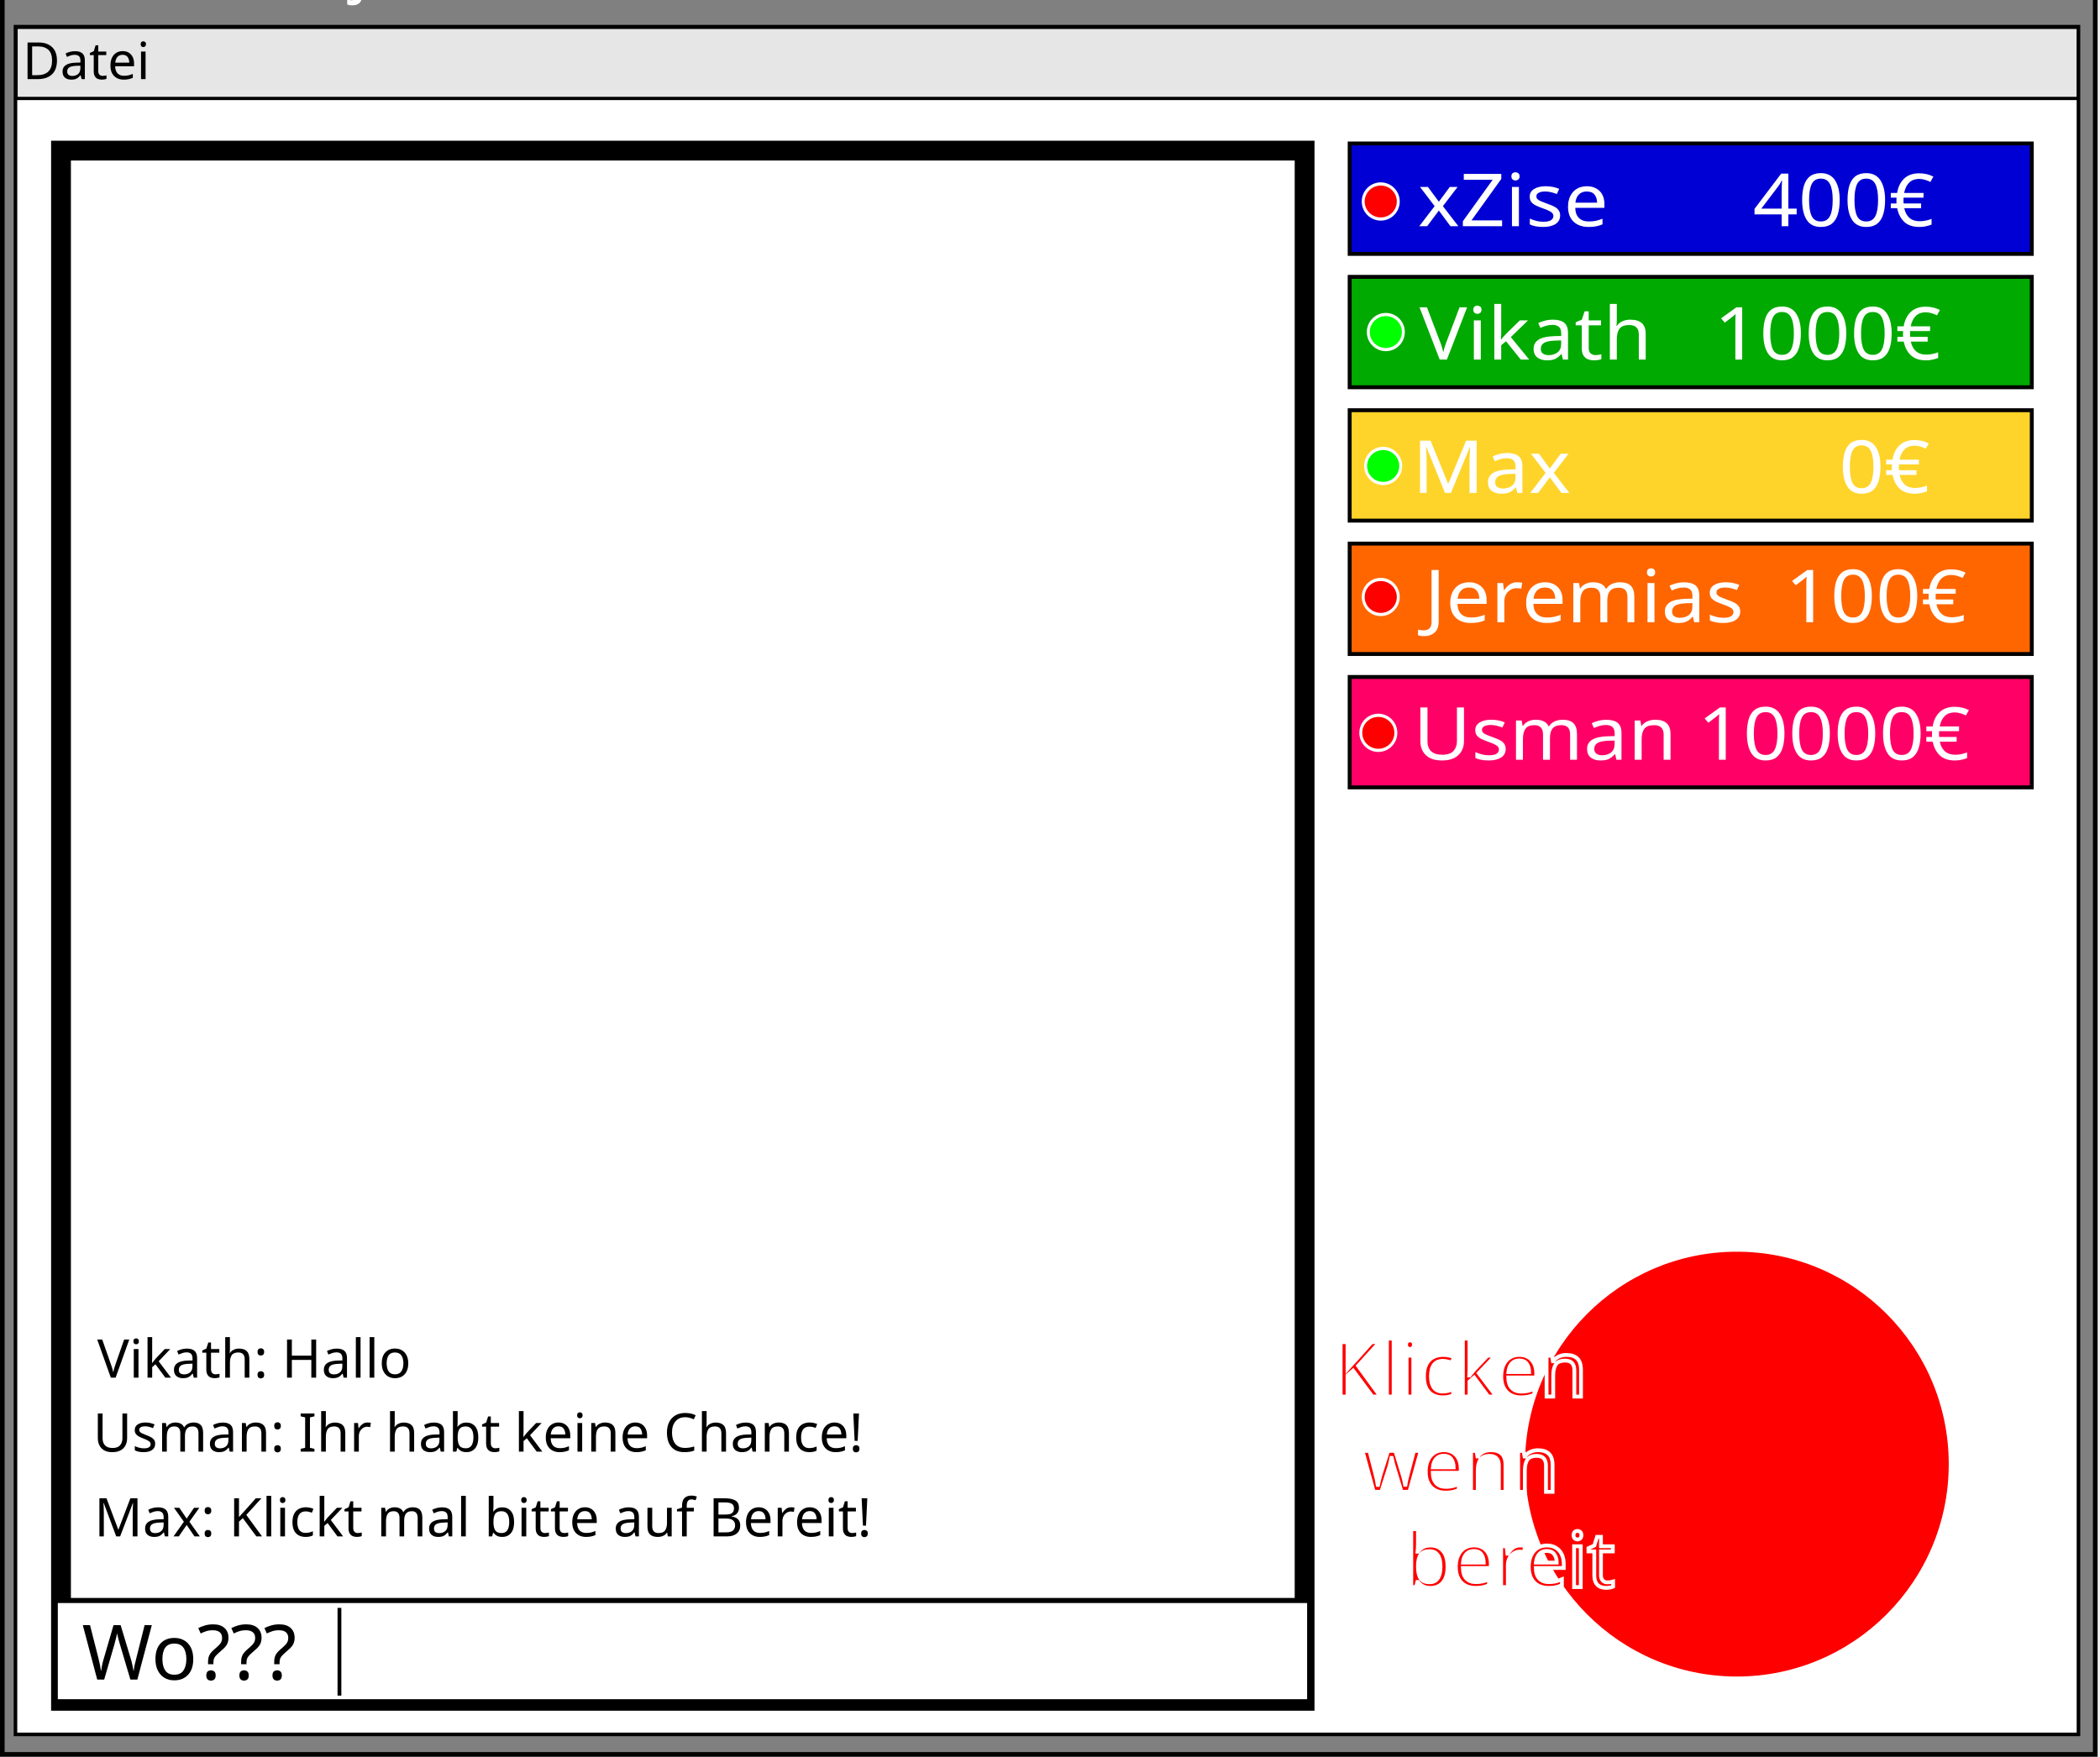
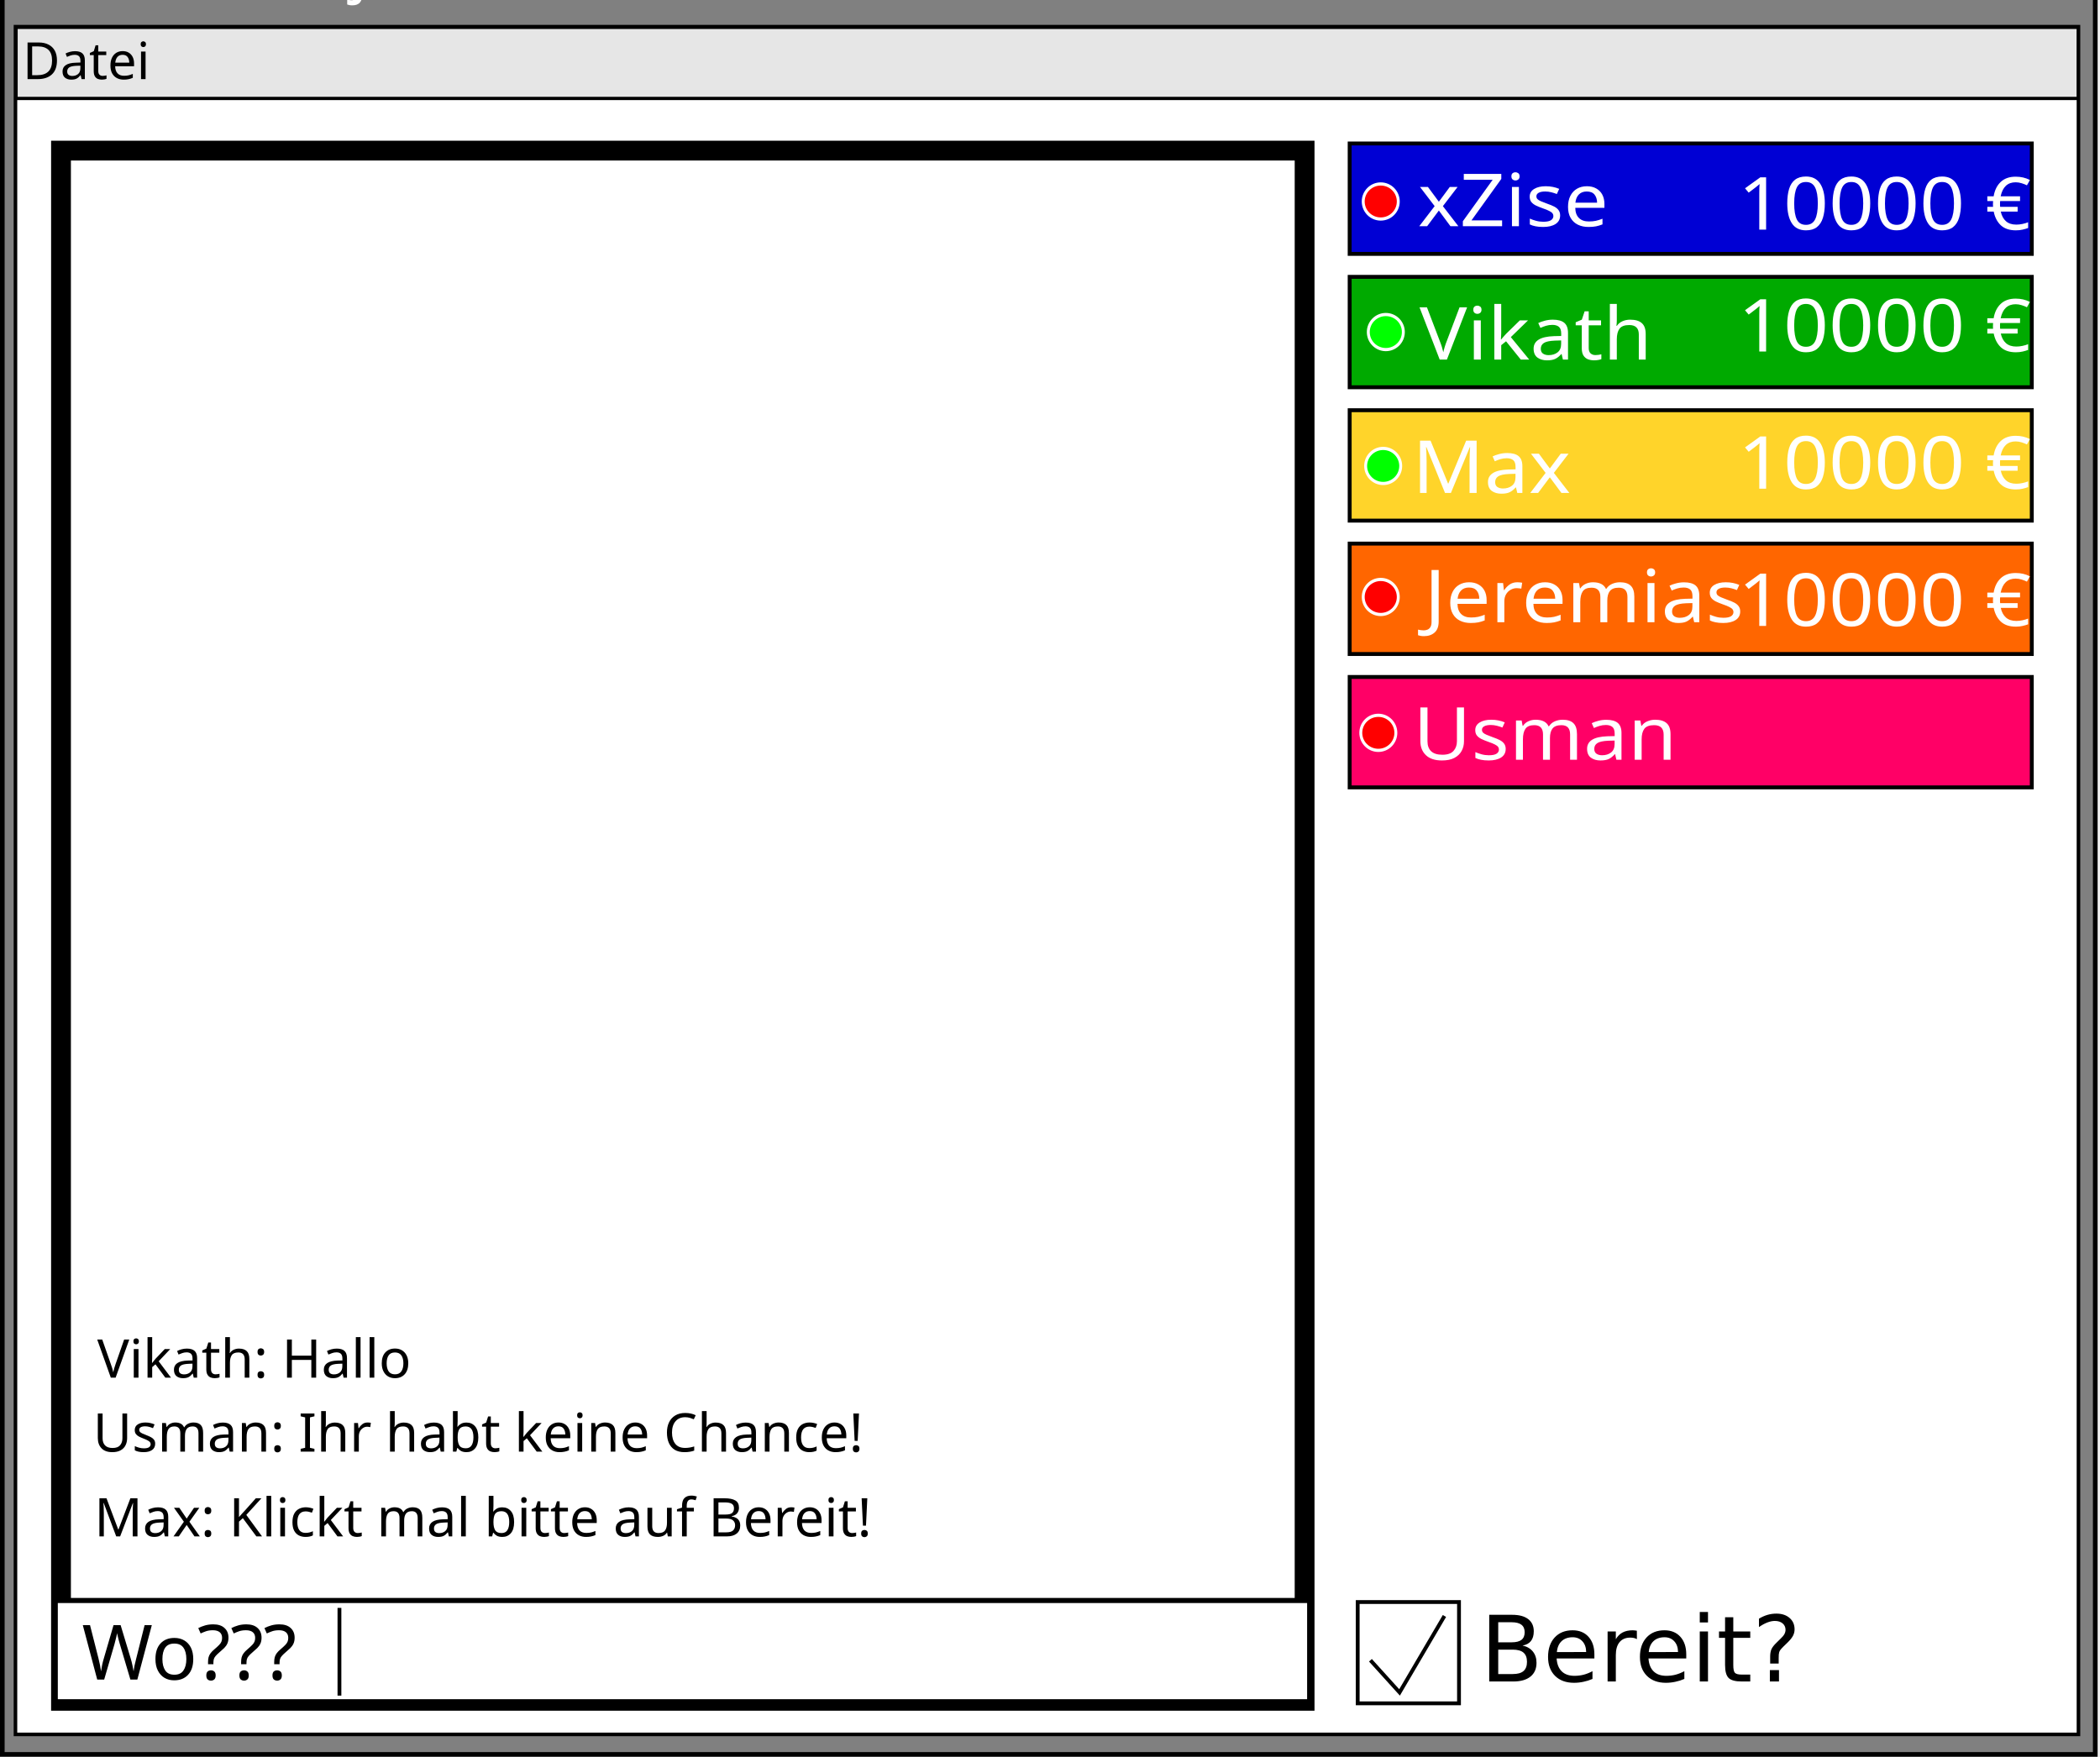
<svg xmlns="http://www.w3.org/2000/svg" width="551" height="461" id="svg2" version="1.1">
  <defs id="defs4">
    <marker orient="auto" refY="0" refX="0" id="Arrow2Lend" style="overflow:visible">
      <path id="path4401" style="font-size:12px;fill-rule:evenodd;stroke-width:0.625;stroke-linejoin:round" d="M 8.719,4.034 -2.207,0.016 8.719,-4.002 c -1.745,2.372 -1.735,5.617 -6e-7,8.035 z" transform="matrix(-1.1,0,0,-1.1,-1.1,0)" />
    </marker>
    <marker orient="auto" refY="0" refX="0" id="Arrow1Lend" style="overflow:visible">
      <path id="path4383" d="M 0,0 5,-5 -12.5,0 5,5 0,0 z" style="fill-rule:evenodd;stroke:#000000;stroke-width:1pt;marker-start:none" transform="matrix(-0.8,0,0,-0.8,-10,0)" />
    </marker>
    <marker style="overflow:visible" id="Arrow1Lend-0" refX="0" refY="0" orient="auto">
      <path transform="matrix(-0.8,0,0,-0.8,-10,0)" style="fill-rule:evenodd;stroke:#000000;stroke-width:1pt;marker-start:none" d="M 0,0 5,-5 -12.5,0 5,5 0,0 z" id="path4383-0" />
    </marker>
    <marker style="overflow:visible" id="Arrow2Lend-0" refX="0" refY="0" orient="auto">
      <path transform="matrix(-1.1,0,0,-1.1,-1.1,0)" d="M 8.719,4.034 -2.207,0.016 8.719,-4.002 c -1.745,2.372 -1.735,5.617 -6e-7,8.035 z" style="font-size:12px;fill-rule:evenodd;stroke-width:0.625;stroke-linejoin:round" id="path4401-3" />
    </marker>
  </defs>
  <g id="layer1">
    <g id="g3695">
      <rect y="-22.591" x="0.599" height="482.993" width="549.159" id="rect2989" style="fill:#808080;fill-rule:evenodd;stroke:#000000;stroke-width:1.228px;stroke-linecap:butt;stroke-linejoin:miter;stroke-opacity:1" />
      <rect y="6.994" x="4.058" height="448.152" width="541.29" id="rect3763" style="fill:#ffffff;fill-rule:evenodd;stroke:#000000;stroke-width:0.933px;stroke-linecap:butt;stroke-linejoin:miter;stroke-opacity:1" />
      <text transform="scale(0.979255,1.021184)" id="text3776" y="-2.919" x="10.564" style="font-size:15.89px;font-style:normal;font-weight:normal;line-height:125%;letter-spacing:0px;word-spacing:0px;fill:#ffffff;fill-opacity:1;stroke:none;font-family:Sans" xml:space="preserve">
        <tspan style="font-size:17.877px;fill:#ffffff" y="-2.919" x="10.564" id="tspan3778">Unser Projektname</tspan>
      </text>
      <rect y="-23.026" x="493.578" height="20.7" width="32.46" id="rect3780" style="fill:#ff0000;fill-rule:evenodd;stroke:#000000;stroke-width:1.026px;stroke-linecap:butt;stroke-linejoin:miter;stroke-opacity:1" />
      <text transform="scale(0.9748687,1.025779)" id="text3782" y="-7.91" x="516.284" style="font-size:41.031px;font-style:normal;font-weight:normal;line-height:125%;letter-spacing:0px;word-spacing:0px;fill:#000000;fill-opacity:1;stroke:none;font-family:Sans" xml:space="preserve">
        <tspan style="font-size:16.412px;font-weight:bold;-inkscape-font-specification:Sans Bold" y="-7.91" x="516.284" id="tspan3784">X</tspan>
      </text>
      <rect y="-23.026" x="464.036" height="20.7" width="28.525" id="rect3786" style="fill:#b3b3b3;fill-rule:evenodd;stroke:#000000;stroke-width:1.026px;stroke-linecap:butt;stroke-linejoin:miter;stroke-opacity:1" />
      <rect y="-23.026" x="436.151" height="20.7" width="28.525" id="rect3786-0" style="fill:#b3b3b3;fill-rule:evenodd;stroke:#000000;stroke-width:1.026px;stroke-linecap:butt;stroke-linejoin:miter;stroke-opacity:1" />
      <text transform="scale(0.9748687,1.025779)" id="text3810" y="4.799" x="453.733" style="font-size:41.031px;font-style:normal;font-weight:normal;line-height:125%;letter-spacing:0px;word-spacing:0px;fill:#000000;fill-opacity:1;stroke:none;font-family:Sans" xml:space="preserve">
        <tspan y="4.799" x="453.733" id="tspan3812">-</tspan>
      </text>
      <rect y="-17.419" x="469.428" height="11.065" width="17.593" id="rect3814" style="fill:#b3b3b3;fill-rule:evenodd;stroke:#000000;stroke-width:1.026px;stroke-linecap:butt;stroke-linejoin:miter;stroke-opacity:1" />
      <rect y="7.176" x="4.208" height="18.661" width="541.079" id="rect3646" style="fill:#e6e6e6;fill-rule:evenodd;stroke:#000000;stroke-width:0.857px;stroke-linecap:butt;stroke-linejoin:miter;stroke-opacity:1" />
      <text transform="scale(1.001986,0.9980184)" id="text3675" y="20.801" x="5.901" style="font-size:13.487px;font-style:normal;font-weight:normal;line-height:125%;letter-spacing:0px;word-spacing:0px;fill:#000000;fill-opacity:1;stroke:none;font-family:Sans" xml:space="preserve">
        <tspan y="20.801" x="5.901" id="tspan3677">Datei</tspan>
      </text>
    </g>
    <text xml:space="preserve" style="font-size:40px;font-style:normal;font-weight:normal;line-height:125%;letter-spacing:0px;word-spacing:0px;fill:#000000;fill-opacity:1;stroke:none;font-family:Sans" x="645.258" y="52.999" id="text3806">
      <tspan id="tspan3808" x="645.258" y="52.999" style="font-size:18px" />
    </text>
    <rect style="fill:#0000d4;fill-rule:evenodd;stroke:#000000;stroke-width:1.027px;stroke-linecap:butt;stroke-linejoin:miter;stroke-opacity:1" id="rect3940" width="178.973" height="28.973" x="354.128" y="37.652" />
    <rect style="fill:#00aa00;fill-rule:evenodd;stroke:#000000;stroke-width:1.027px;stroke-linecap:butt;stroke-linejoin:miter;stroke-opacity:1" id="rect3940-9" width="178.973" height="28.973" x="354.128" y="72.652" />
    <rect style="fill:#ffd42a;fill-rule:evenodd;stroke:#000000;stroke-width:1.027px;stroke-linecap:butt;stroke-linejoin:miter;stroke-opacity:1" id="rect3940-9-7" width="178.973" height="28.973" x="354.128" y="107.652" />
    <rect style="fill:#ff6600;fill-rule:evenodd;stroke:#000000;stroke-width:1.027px;stroke-linecap:butt;stroke-linejoin:miter;stroke-opacity:1" id="rect3940-9-7-7" width="178.973" height="28.973" x="354.128" y="142.652" />
    <rect style="fill:#ff0066;fill-rule:evenodd;stroke:#000000;stroke-width:1.027px;stroke-linecap:butt;stroke-linejoin:miter;stroke-opacity:1" id="rect3940-9-7-9" width="178.973" height="28.973" x="354.128" y="177.653" />
    <path style="fill:#00ff00;stroke:#ffffff;stroke-width:1" id="path4003" d="m 538,128.862 a 6,5.5 0 1 1 -12,0 6,5.5 0 1 1 12,0 z" transform="matrix(0.7666091,0,0,0.8363015,-44.22186,-20.629)" />
    <rect style="fill:#ffffff;fill-rule:evenodd;stroke:#000000;stroke-width:5.197px;stroke-linecap:butt;stroke-linejoin:miter;stroke-opacity:1" id="rect3940-9-7-9-2" width="326.298" height="406.804" x="16.006" y="39.526" />
    <rect style="fill:#ffffff;fill-rule:evenodd;stroke:#000000;stroke-width:1.334px;stroke-linecap:butt;stroke-linejoin:miter;stroke-opacity:1" id="rect3940-9-7-9-6" width="329.129" height="26.569" x="14.501" y="420.004" />
-     <path style="fill:#ff0000;stroke:#ffffff;stroke-width:1" id="path3121" d="m 683.62,458.744 a 30.984,26.066 0 1 1 -61.968,0 30.984,26.066 0 1 1 61.968,0 z" transform="matrix(1.823607,0,0,2.180253,-734.4294,-615.9604)" />
    <text xml:space="preserve" style="font-size:38.428px;font-style:normal;font-weight:normal;line-height:125%;letter-spacing:0px;word-spacing:0px;fill:#ffffff;fill-opacity:1;stroke:none;font-family:Sans" x="357.393" y="61.795" id="text3380" transform="scale(1.040911,0.9606971)">
-       <tspan id="tspan3382" x="357.393" y="61.795" style="font-size:20px;fill:#ffffff">xZise       400€</tspan>
+       <tspan id="tspan3382" x="357.393" y="61.795" style="font-size:20px;fill:#ffffff">xZise</tspan>
    </text>
    <text xml:space="preserve" style="font-size:20px;font-style:normal;font-weight:normal;line-height:125%;letter-spacing:0px;word-spacing:0px;fill:#ffffff;fill-opacity:1;stroke:none;font-family:Sans" x="357.813" y="98.227" id="text3380-2" transform="scale(1.040911,0.9606971)">
-       <tspan id="tspan3382-4" x="357.813" y="98.227" style="font-size:20px;fill:#ffffff">Vikath   1000€</tspan>
+       <tspan id="tspan3382-4" x="357.813" y="98.227" style="font-size:20px;fill:#ffffff">Vikath</tspan>
    </text>
    <text xml:space="preserve" style="font-size:38.428px;font-style:normal;font-weight:normal;line-height:125%;letter-spacing:0px;word-spacing:0px;fill:#ffffff;fill-opacity:1;stroke:none;font-family:Sans" x="356.006" y="134.659" id="text3380-2-7" transform="scale(1.040911,0.9606971)">
-       <tspan id="tspan3382-4-5" x="356.006" y="134.659" style="font-size:20px;fill:#ffffff">Max             0€</tspan>
+       <tspan id="tspan3382-4-5" x="356.006" y="134.659" style="font-size:20px;fill:#ffffff">Max</tspan>
+     </text>
+     <text xml:space="preserve" style="font-size:38.428px;font-style:normal;font-weight:normal;line-height:125%;letter-spacing:0px;word-spacing:0px;fill:#ffffff;fill-opacity:1;stroke:none;font-family:Sans" x="438.086" y="170.972" id="text2969" transform="scale(1.040911,0.9606971)">
+       <tspan id="tspan2971" x="438.086" y="170.972" style="font-size:20px;fill:#ffffff">10000 €</tspan>
    </text>
    <text xml:space="preserve" style="font-size:38.428px;font-style:normal;font-weight:normal;line-height:125%;letter-spacing:0px;word-spacing:0px;fill:#ffffff;fill-opacity:1;stroke:none;font-family:Sans" x="359.005" y="169.973" id="text3380-2-7-7" transform="scale(1.040911,0.9606971)">
-       <tspan id="tspan3382-4-5-5" x="359.005" y="169.973" style="font-size:20px;fill:#ffffff">Jeremias  100€</tspan>
+       <tspan id="tspan3382-4-5-5" x="359.005" y="169.973" style="font-size:20px;fill:#ffffff">Jeremias</tspan>
    </text>
    <text xml:space="preserve" style="font-size:38.428px;font-style:normal;font-weight:normal;line-height:125%;letter-spacing:0px;word-spacing:0px;fill:#ffffff;fill-opacity:1;stroke:none;font-family:Sans" x="356.231" y="207.523" id="text3380-2-7-7-8" transform="scale(1.040911,0.9606971)">
-       <tspan id="tspan3382-4-5-5-3" x="356.231" y="207.523" style="font-size:20px;fill:#ffffff">Usman 10000€</tspan>
+       <tspan id="tspan3382-4-5-5-3" x="356.231" y="207.523" style="font-size:20px;fill:#ffffff">Usman</tspan>
    </text>
    <text xml:space="preserve" style="font-size:40px;font-style:normal;font-weight:normal;line-height:125%;letter-spacing:0px;word-spacing:0px;fill:#000000;fill-opacity:1;stroke:none;font-family:Sans" x="25.511" y="361.528" id="text3472">
      <tspan id="tspan3474" x="25.511" y="361.528" style="font-size:14px">Vikath: Hallo</tspan>
    </text>
    <text xml:space="preserve" style="font-size:40px;font-style:normal;font-weight:normal;line-height:125%;letter-spacing:0px;word-spacing:0px;fill:#000000;fill-opacity:1;stroke:none;font-family:Sans" x="24.404" y="380.938" id="text3476">
      <tspan x="24.404" y="380.938" style="font-size:14px" id="tspan3480">Usman: Ihr habt keine Chance!</tspan>
    </text>
    <text xml:space="preserve" style="font-size:40px;font-style:normal;font-weight:normal;line-height:125%;letter-spacing:0px;word-spacing:0px;fill:#000000;fill-opacity:1;stroke:none;font-family:Sans" x="21.493" y="440.75" id="text3482">
      <tspan id="tspan3484" x="21.493" y="440.75" style="font-size:20px">Wo???</tspan>
    </text>
    <rect style="fill:#000000;fill-rule:evenodd;stroke:#000000;stroke-width:0.52px;stroke-linecap:butt;stroke-linejoin:miter;stroke-opacity:1" id="rect6819" width="0.48" height="22.502" x="-89.303" y="422.206" transform="scale(-1,1)" />
    <g style="fill:#ffffff;stroke:#e6e6e6;stroke-width:1" id="g3309">
      <path id="path3321" style="fill:#e9e9ff;fill-rule:evenodd;stroke:none" d="m 295.983,-143.407 12.466,-8.996 0,9.926 -12.466,8.755 z" />
      <path id="path3311" style="fill:#353564;fill-rule:evenodd;stroke:none" d="m 286.472,-157.38 0,10.058 9.511,13.6 0,-9.685 z" />
      <path id="path3313" style="fill:#4d4d9f;fill-rule:evenodd;stroke:none" d="m 286.472,-157.38 12.711,-9.713 9.265,14.69 -12.466,8.996 z" />
      <path id="path3319" style="fill:#afafde;fill-rule:evenodd;stroke:none" d="m 286.472,-147.323 12.711,-9.453 9.265,14.298 -12.466,8.755 z" />
      <path id="path3317" style="fill:#d7d7ff;fill-rule:evenodd;stroke:none" d="m 299.183,-167.094 0,10.318 9.265,14.298 0,-9.926 z" />
      <path id="path3315" style="fill:#8686bf;fill-rule:evenodd;stroke:none" d="m 286.472,-157.38 12.711,-9.713 0,10.318 -12.711,9.453 z" />
    </g>
    <g style="fill:#ffffff;stroke:#e6e6e6;stroke-width:1" id="g3362">
      <path id="path3374" style="fill:#e9e9ff;fill-rule:evenodd;stroke:none" d="m 328.851,-148.46 15.706,-4.364 0,22.551 -15.706,3.854 z" />
      <path id="path3364" style="fill:#353564;fill-rule:evenodd;stroke:none" d="m 311.599,-152.194 0,22.476 17.251,3.299 0,-22.042 z" />
      <path id="path3366" style="fill:#4d4d9f;fill-rule:evenodd;stroke:none" d="m 311.599,-152.194 15.616,-4.54 17.341,3.91 -15.706,4.364 z" />
      <path id="path3372" style="fill:#afafde;fill-rule:evenodd;stroke:none" d="m 311.599,-129.718 15.616,-4.01 17.341,3.455 -15.706,3.854 z" />
      <path id="path3370" style="fill:#d7d7ff;fill-rule:evenodd;stroke:none" d="m 327.215,-156.734 0,23.006 17.341,3.455 0,-22.551 z" />
      <path id="path3368" style="fill:#8686bf;fill-rule:evenodd;stroke:none" d="m 311.599,-152.194 15.616,-4.54 0,23.006 -15.616,4.01 z" />
    </g>
    <g style="fill:#ffffff;stroke:#e6e6e6;stroke-width:1" id="g3309-4">
      <path id="path3321-8" style="fill:#e9e9ff;fill-rule:evenodd;stroke:none" d="m 295.983,-143.407 12.466,-8.996 0,9.926 -12.466,8.755 z" />
      <path id="path3311-8" style="fill:#353564;fill-rule:evenodd;stroke:none" d="m 286.472,-157.38 0,10.058 9.511,13.6 0,-9.685 z" />
      <path id="path3313-2" style="fill:#4d4d9f;fill-rule:evenodd;stroke:none" d="m 286.472,-157.38 12.711,-9.713 9.265,14.69 -12.466,8.996 z" />
      <path id="path3319-4" style="fill:#afafde;fill-rule:evenodd;stroke:none" d="m 286.472,-147.323 12.711,-9.453 9.265,14.298 -12.466,8.755 z" />
      <path id="path3317-5" style="fill:#d7d7ff;fill-rule:evenodd;stroke:none" d="m 299.183,-167.094 0,10.318 9.265,14.298 0,-9.926 z" />
      <path id="path3315-5" style="fill:#8686bf;fill-rule:evenodd;stroke:none" d="m 286.472,-157.38 12.711,-9.713 0,10.318 -12.711,9.453 z" />
    </g>
    <g style="fill:#ffffff;stroke:#e6e6e6;stroke-width:1" id="g3362-1">
      <path id="path3374-7" style="fill:#e9e9ff;fill-rule:evenodd;stroke:none" d="m 328.851,-148.46 15.706,-4.364 0,22.551 -15.706,3.854 z" />
      <path id="path3364-1" style="fill:#353564;fill-rule:evenodd;stroke:none" d="m 311.599,-152.194 0,22.476 17.251,3.299 0,-22.042 z" />
      <path id="path3366-1" style="fill:#4d4d9f;fill-rule:evenodd;stroke:none" d="m 311.599,-152.194 15.616,-4.54 17.341,3.91 -15.706,4.364 z" />
      <path id="path3372-5" style="fill:#afafde;fill-rule:evenodd;stroke:none" d="m 311.599,-129.718 15.616,-4.01 17.341,3.455 -15.706,3.854 z" />
      <path id="path3370-2" style="fill:#d7d7ff;fill-rule:evenodd;stroke:none" d="m 327.215,-156.734 0,23.006 17.341,3.455 0,-22.551 z" />
      <path id="path3368-7" style="fill:#8686bf;fill-rule:evenodd;stroke:none" d="m 311.599,-152.194 15.616,-4.54 0,23.006 -15.616,4.01 z" />
    </g>
    <g style="fill:#ffffff;fill-opacity:1;stroke:#000000;stroke-width:1;stroke-linejoin:miter;stroke-miterlimit:4;stroke-opacity:1;stroke-dasharray:none" id="g5495">
      <path id="path5507" style="fill:#e9e9ff;stroke:none;stroke-opacity:1;stroke-width:1px;stroke-linejoin:round;stroke-linecap:butt;fill-rule:evenodd" />
      <path id="path5497" style="fill:#353564;stroke:none;stroke-opacity:1;stroke-width:1px;stroke-linejoin:round;stroke-linecap:butt;fill-rule:evenodd" />
      <path id="path5499" style="fill:#4d4d9f;stroke:none;stroke-opacity:1;stroke-width:1px;stroke-linejoin:round;stroke-linecap:butt;fill-rule:evenodd" />
      <path id="path5505" style="fill:#afafde;stroke:none;stroke-opacity:1;stroke-width:1px;stroke-linejoin:round;stroke-linecap:butt;fill-rule:evenodd" />
      <path id="path5503" style="fill:#d7d7ff;stroke:none;stroke-opacity:1;stroke-width:1px;stroke-linejoin:round;stroke-linecap:butt;fill-rule:evenodd" />
      <path id="path5501" style="fill:#8686bf;stroke:none;stroke-opacity:1;stroke-width:1px;stroke-linejoin:round;stroke-linecap:butt;fill-rule:evenodd" />
    </g>
    <g style="fill:#ffffff;fill-opacity:1;stroke:#000000;stroke-width:1;stroke-linejoin:miter;stroke-miterlimit:4;stroke-opacity:1;stroke-dasharray:none" id="g5509">
      <path id="path5521" style="fill:#e9e9ff;stroke:none;stroke-opacity:1;stroke-width:1px;stroke-linejoin:round;stroke-linecap:butt;fill-rule:evenodd" />
      <path id="path5511" style="fill:#353564;stroke:none;stroke-opacity:1;stroke-width:1px;stroke-linejoin:round;stroke-linecap:butt;fill-rule:evenodd" />
      <path id="path5513" style="fill:#4d4d9f;stroke:none;stroke-opacity:1;stroke-width:1px;stroke-linejoin:round;stroke-linecap:butt;fill-rule:evenodd" />
      <path id="path5519" style="fill:#afafde;stroke:none;stroke-opacity:1;stroke-width:1px;stroke-linejoin:round;stroke-linecap:butt;fill-rule:evenodd" />
      <path id="path5517" style="fill:#d7d7ff;stroke:none;stroke-opacity:1;stroke-width:1px;stroke-linejoin:round;stroke-linecap:butt;fill-rule:evenodd" />
      <path id="path5515" style="fill:#8686bf;stroke:none;stroke-opacity:1;stroke-width:1px;stroke-linejoin:round;stroke-linecap:butt;fill-rule:evenodd" />
    </g>
    <g style="fill:#ffffff;fill-opacity:1;stroke:#000000;stroke-width:1;stroke-linejoin:miter;stroke-miterlimit:4;stroke-opacity:1;stroke-dasharray:none" id="g5523">
      <path id="path5535" style="fill:#e9e9ff;stroke:none;stroke-opacity:1;stroke-width:1px;stroke-linejoin:round;stroke-linecap:butt;fill-rule:evenodd" />
      <path id="path5525" style="fill:#353564;stroke:none;stroke-opacity:1;stroke-width:1px;stroke-linejoin:round;stroke-linecap:butt;fill-rule:evenodd" />
      <path id="path5527" style="fill:#4d4d9f;stroke:none;stroke-opacity:1;stroke-width:1px;stroke-linejoin:round;stroke-linecap:butt;fill-rule:evenodd" />
      <path id="path5533" style="fill:#afafde;stroke:none;stroke-opacity:1;stroke-width:1px;stroke-linejoin:round;stroke-linecap:butt;fill-rule:evenodd" />
      <path id="path5531" style="fill:#d7d7ff;stroke:none;stroke-opacity:1;stroke-width:1px;stroke-linejoin:round;stroke-linecap:butt;fill-rule:evenodd" />
      <path id="path5529" style="fill:#8686bf;stroke:none;stroke-opacity:1;stroke-width:1px;stroke-linejoin:round;stroke-linecap:butt;fill-rule:evenodd" />
    </g>
    <path style="fill:#00ff00;stroke:#ffffff;stroke-width:1" id="path4003-0" d="m 538,128.862 a 6,5.5 0 1 1 -12,0 6,5.5 0 1 1 12,0 z" transform="matrix(0.7666091,0,0,0.8363015,-44.91731,14.50823)" />
    <path style="fill:#ff0000;stroke:#ffffff;stroke-width:1" id="path4003-1" d="m 538,128.862 a 6,5.5 0 1 1 -12,0 6,5.5 0 1 1 12,0 z" transform="matrix(0.7666091,0,0,0.8363015,-45.55401,48.89)" />
    <path style="fill:#ff0000;stroke:#ffffff;stroke-width:1" id="path4003-8" d="m 538,128.862 a 6,5.5 0 1 1 -12,0 6,5.5 0 1 1 12,0 z" transform="matrix(0.7666091,0,0,0.8363015,-46.19071,84.54518)" />
    <path style="fill:#ff0000;stroke:#ffffff;stroke-width:1" id="path4003-3" d="m 538,128.862 a 6,5.5 0 1 1 -12,0 6,5.5 0 1 1 12,0 z" transform="matrix(0.7666091,0,0,0.8363015,-45.554,-54.89202)" />
    <text xml:space="preserve" style="font-size:40px;font-style:normal;font-weight:normal;line-height:125%;letter-spacing:0px;word-spacing:0px;fill:#000000;fill-opacity:1;stroke:none;font-family:Sans" x="24.727" y="403.186" id="text3476-8">
      <tspan x="24.727" y="403.186" style="font-size:14px" id="tspan3480-4">Max: Klickt mal bitte auf Bereit!</tspan>
    </text>
-     <text xml:space="preserve" style="font-size:40px;font-style:normal;font-weight:normal;line-height:125%;letter-spacing:0px;word-spacing:0px;fill:#ff0000;fill-opacity:1;stroke:#ffffff;font-family:Sans;text-anchor:middle;text-align:center" x="457.786" y="366.491" id="text3777">
-       <tspan id="tspan3779" x="422.139" y="366.491" style="font-size:20px;fill:#ff0000;stroke:#ffffff;text-anchor:middle;text-align:center">Klicken </tspan>
-       <tspan x="422.139" y="391.491" style="font-size:20px;fill:#ff0000;stroke:#ffffff;text-anchor:middle;text-align:center" id="tspan3783">wenn </tspan>
-       <tspan x="422.139" y="416.491" style="font-size:20px;fill:#ff0000;stroke:#ffffff;text-anchor:middle;text-align:center" id="tspan3781">bereit</tspan>
+     <rect style="fill:#ffffff;fill-opacity:1;stroke:#000000;stroke-width:1;stroke-linejoin:miter;stroke-miterlimit:4;stroke-opacity:1;stroke-dasharray:none" id="rect2947" width="26.582" height="26.582" x="356.233" y="420.41" />
+     <path style="fill:none;stroke:#000000;stroke-width:1px;stroke-linecap:butt;stroke-linejoin:miter;stroke-opacity:1" d="m 359.576,435.691 7.64,8.436 11.779,-20.056" id="path2949" />
+     <text xml:space="preserve" style="font-size:40px;font-style:normal;font-weight:normal;fill:#000000;fill-opacity:1;stroke:none;font-family:Bitstream Vera Sans" x="388.387" y="441.262" id="text2951">
+       <tspan id="tspan2953" x="388.387" y="441.262" style="font-size:24px">Bereit?</tspan>
+     </text>
+     <text transform="scale(1.040911,0.9606971)" id="text2957" y="62.717" x="438.086" style="font-size:38.428px;font-style:normal;font-weight:normal;line-height:125%;letter-spacing:0px;word-spacing:0px;fill:#ffffff;fill-opacity:1;stroke:none;font-family:Sans" xml:space="preserve">
+       <tspan style="font-size:20px;fill:#ffffff" y="62.717" x="438.086" id="tspan2959">10000 €</tspan>
+     </text>
+     <text xml:space="preserve" style="font-size:38.428px;font-style:normal;font-weight:normal;line-height:125%;letter-spacing:0px;word-spacing:0px;fill:#ffffff;fill-opacity:1;stroke:none;font-family:Sans" x="438.086" y="96.026" id="text2961" transform="scale(1.040911,0.9606971)">
+       <tspan id="tspan2963" x="438.086" y="96.026" style="font-size:20px;fill:#ffffff">10000 €</tspan>
+     </text>
+     <text transform="scale(1.040911,0.9606971)" id="text2965" y="133.499" x="438.086" style="font-size:38.428px;font-style:normal;font-weight:normal;line-height:125%;letter-spacing:0px;word-spacing:0px;fill:#ffffff;fill-opacity:1;stroke:none;font-family:Sans" xml:space="preserve">
+       <tspan style="font-size:20px;fill:#ffffff" y="133.499" x="438.086" id="tspan2967">10000 €</tspan>
    </text>
  </g>
</svg>
